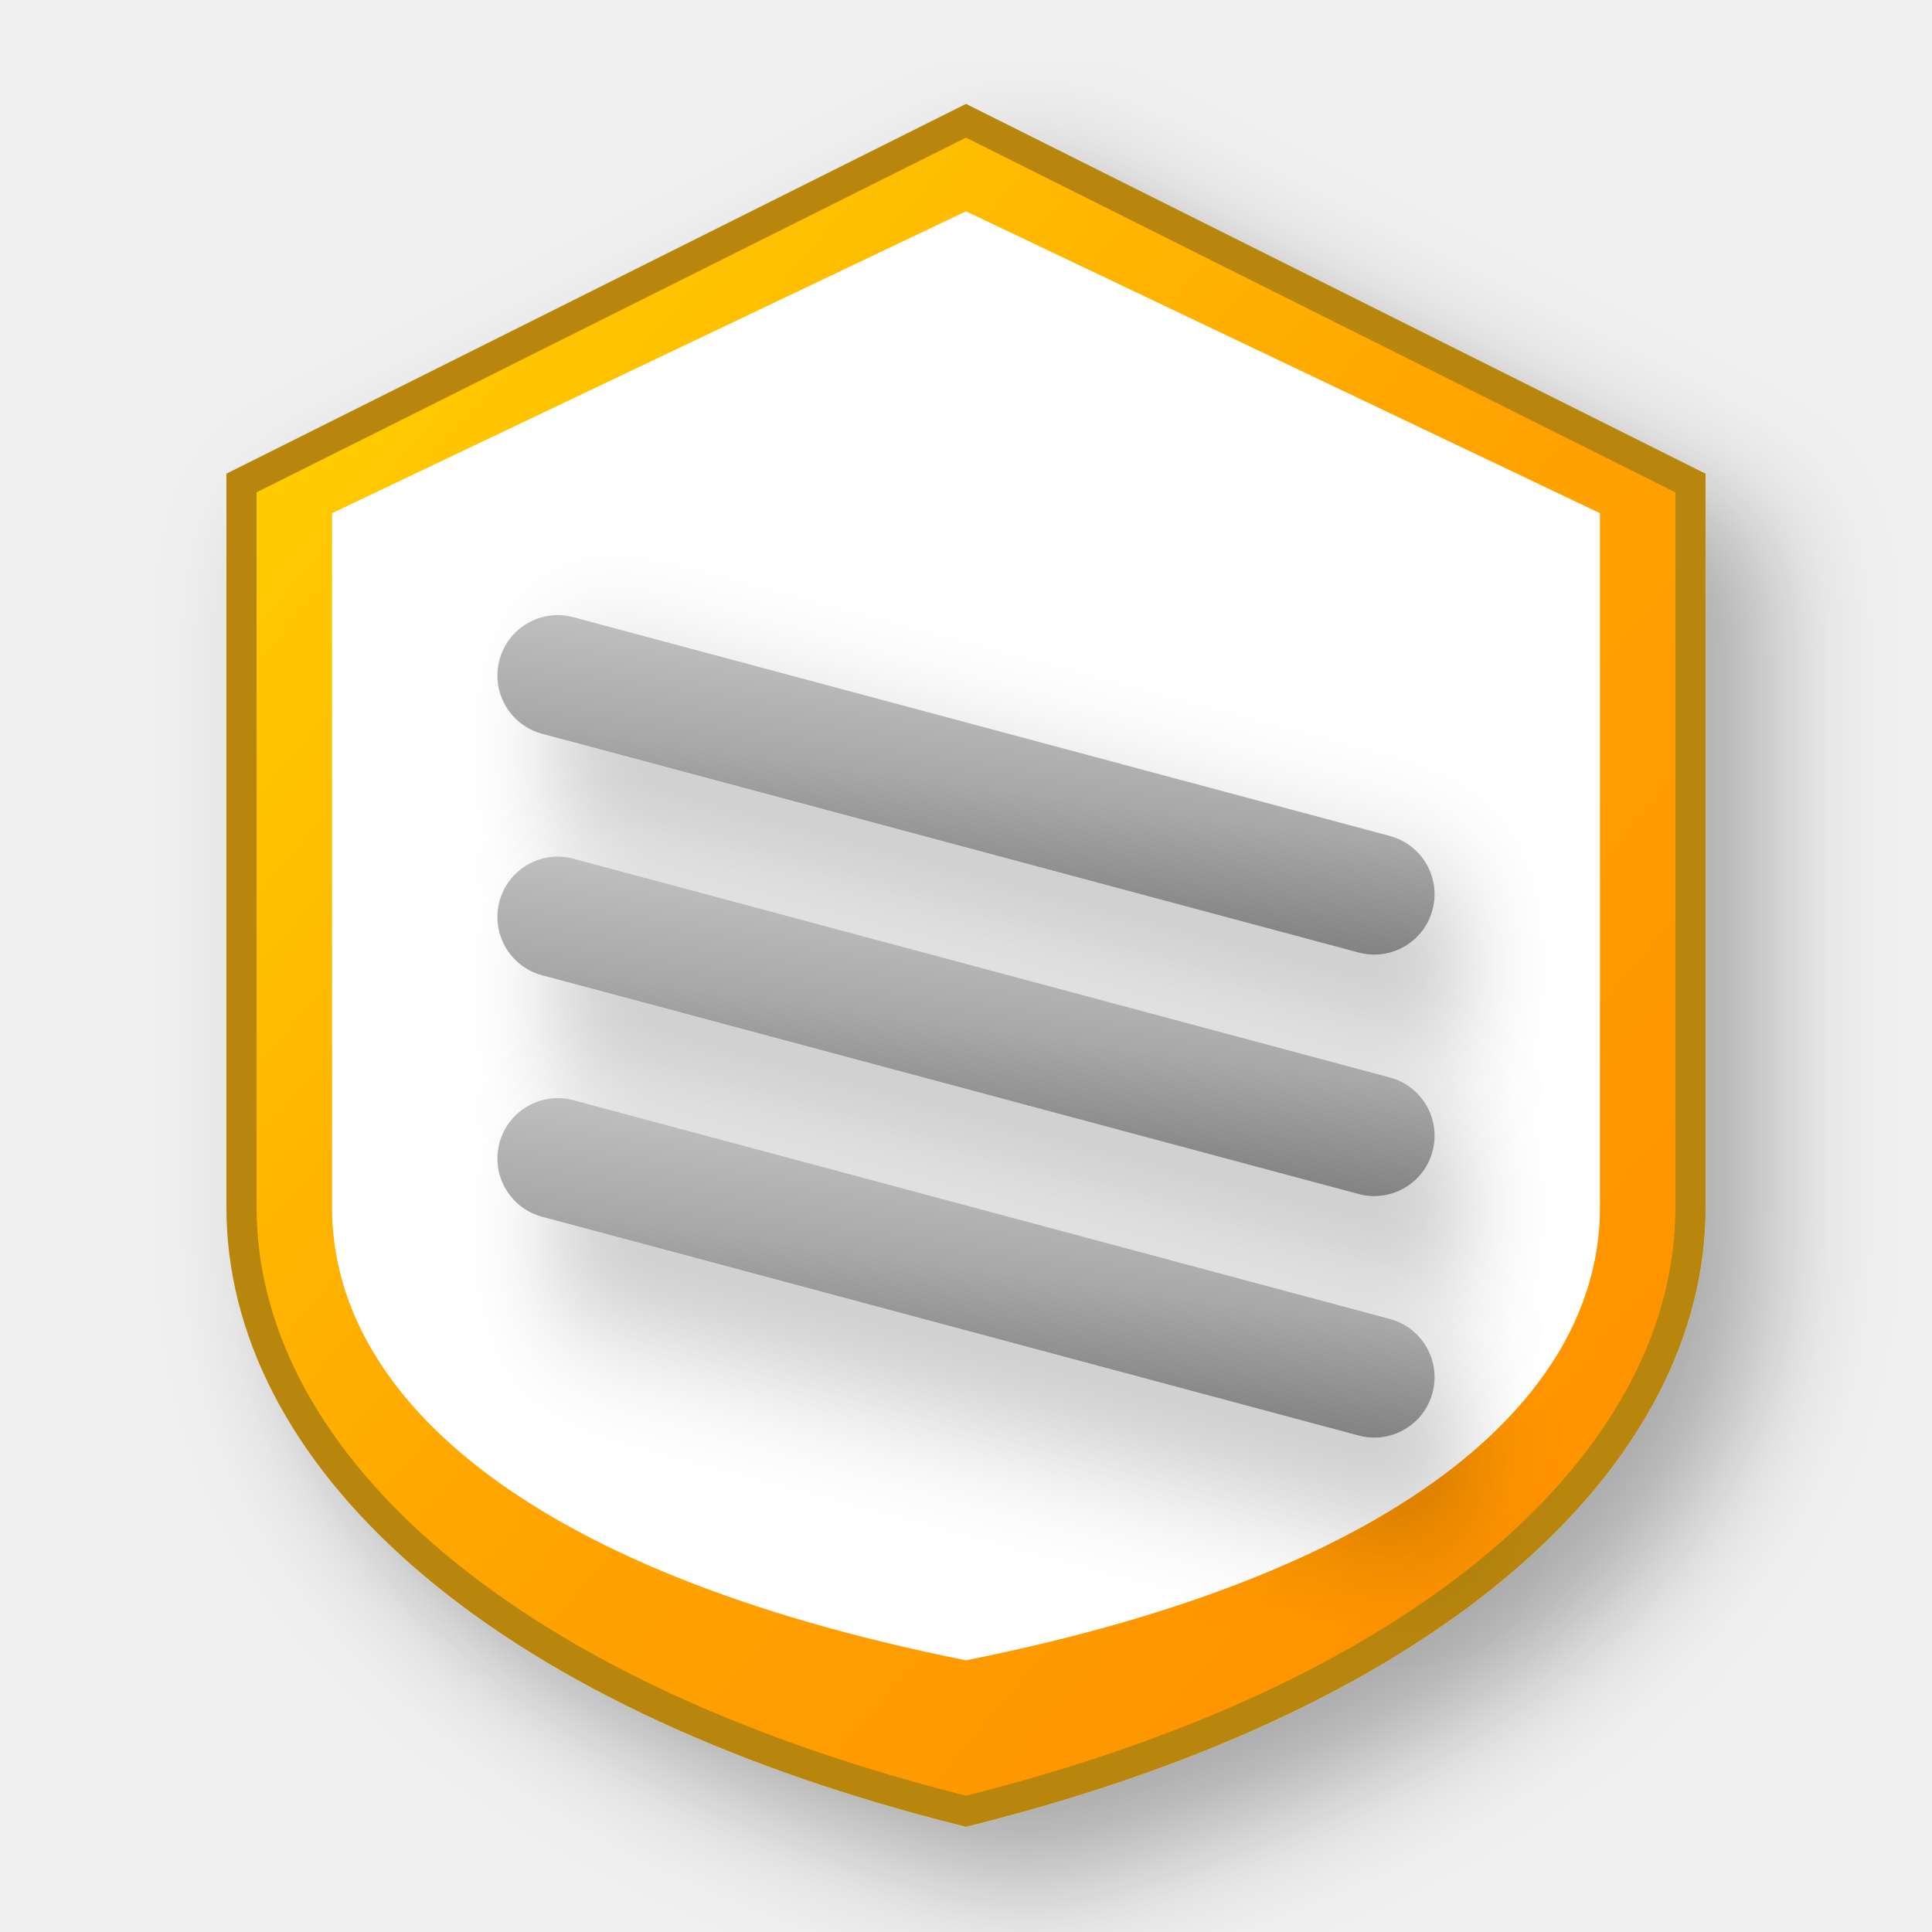
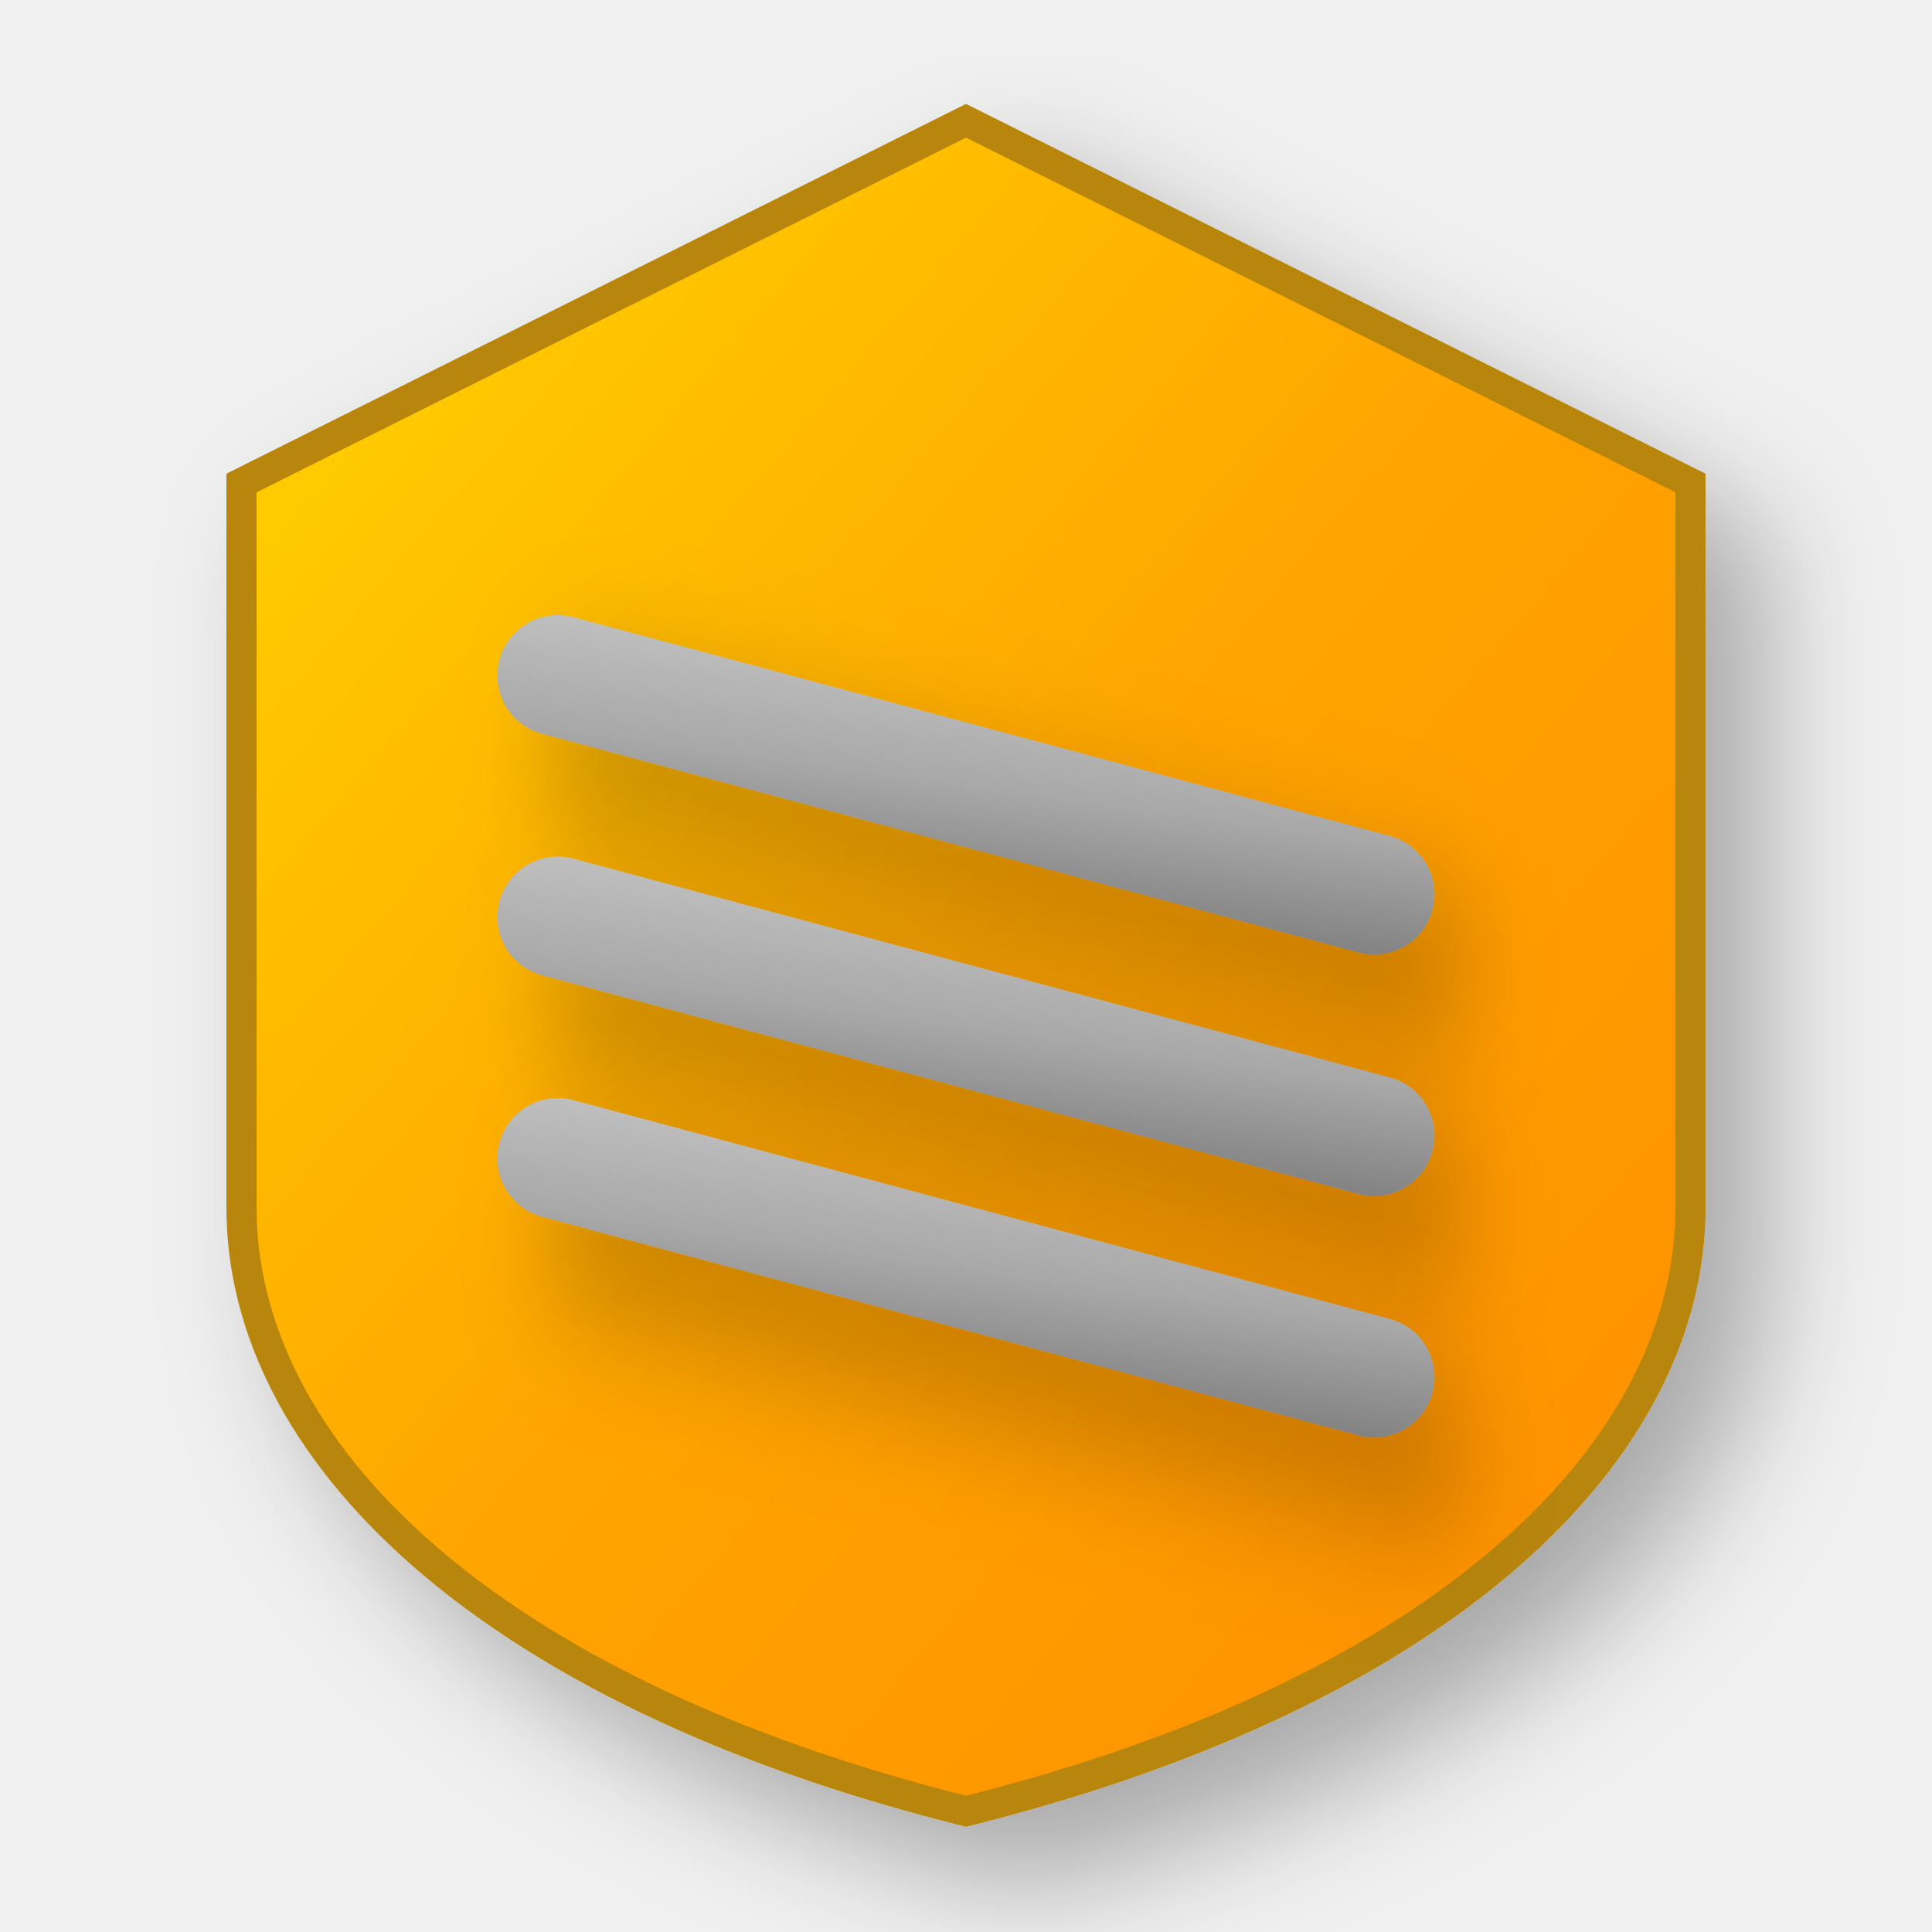
<svg xmlns="http://www.w3.org/2000/svg" width="32" height="32" viewBox="0 0 32 32">
  <defs>
    <linearGradient id="goldGradient" x1="0%" y1="0%" x2="100%" y2="100%">
      <stop offset="0%" style="stop-color:#FFD700;stop-opacity:1" />
      <stop offset="50%" style="stop-color:#FFA500;stop-opacity:1" />
      <stop offset="100%" style="stop-color:#FF8C00;stop-opacity:1" />
    </linearGradient>
    <linearGradient id="silverGradient" x1="0%" y1="0%" x2="100%" y2="100%">
      <stop offset="0%" style="stop-color:#C0C0C0;stop-opacity:1" />
      <stop offset="50%" style="stop-color:#A8A8A8;stop-opacity:1" />
      <stop offset="100%" style="stop-color:#808080;stop-opacity:1" />
    </linearGradient>
    <filter id="shadow" x="-20%" y="-20%" width="140%" height="140%">
      <feDropShadow dx="1" dy="1" stdDeviation="1" flood-color="#000000" flood-opacity="0.3" />
    </filter>
  </defs>
  <path d="M16 2 L28 8 L28 20 C28 24, 24 28, 16 30 C8 28, 4 24, 4 20 L4 8 Z" fill="url(#goldGradient)" stroke="#B8860B" stroke-width="0.5" filter="url(#shadow)" />
-   <path d="M16 3.5 L26.5 8.5 L26.5 20 C26.5 23, 23.5 26, 16 27.5 C8.5 26, 5.5 23, 5.5 20 L5.5 8.5 Z" fill="white" />
+   <path d="M16 3.5 L26.5 8.5 L26.5 20 C26.5 23, 23.5 26, 16 27.5 C8.5 26, 5.5 23, 5.5 20 L5.5 8.5 Z" fill="transparent" />
  <rect x="8" y="12" width="16" height="2" rx="1" fill="url(#silverGradient)" transform="rotate(15 16 13)" filter="url(#shadow)" />
  <rect x="8" y="16" width="16" height="2" rx="1" fill="url(#silverGradient)" transform="rotate(15 16 17)" filter="url(#shadow)" />
  <rect x="8" y="20" width="16" height="2" rx="1" fill="url(#silverGradient)" transform="rotate(15 16 21)" filter="url(#shadow)" />
</svg>
